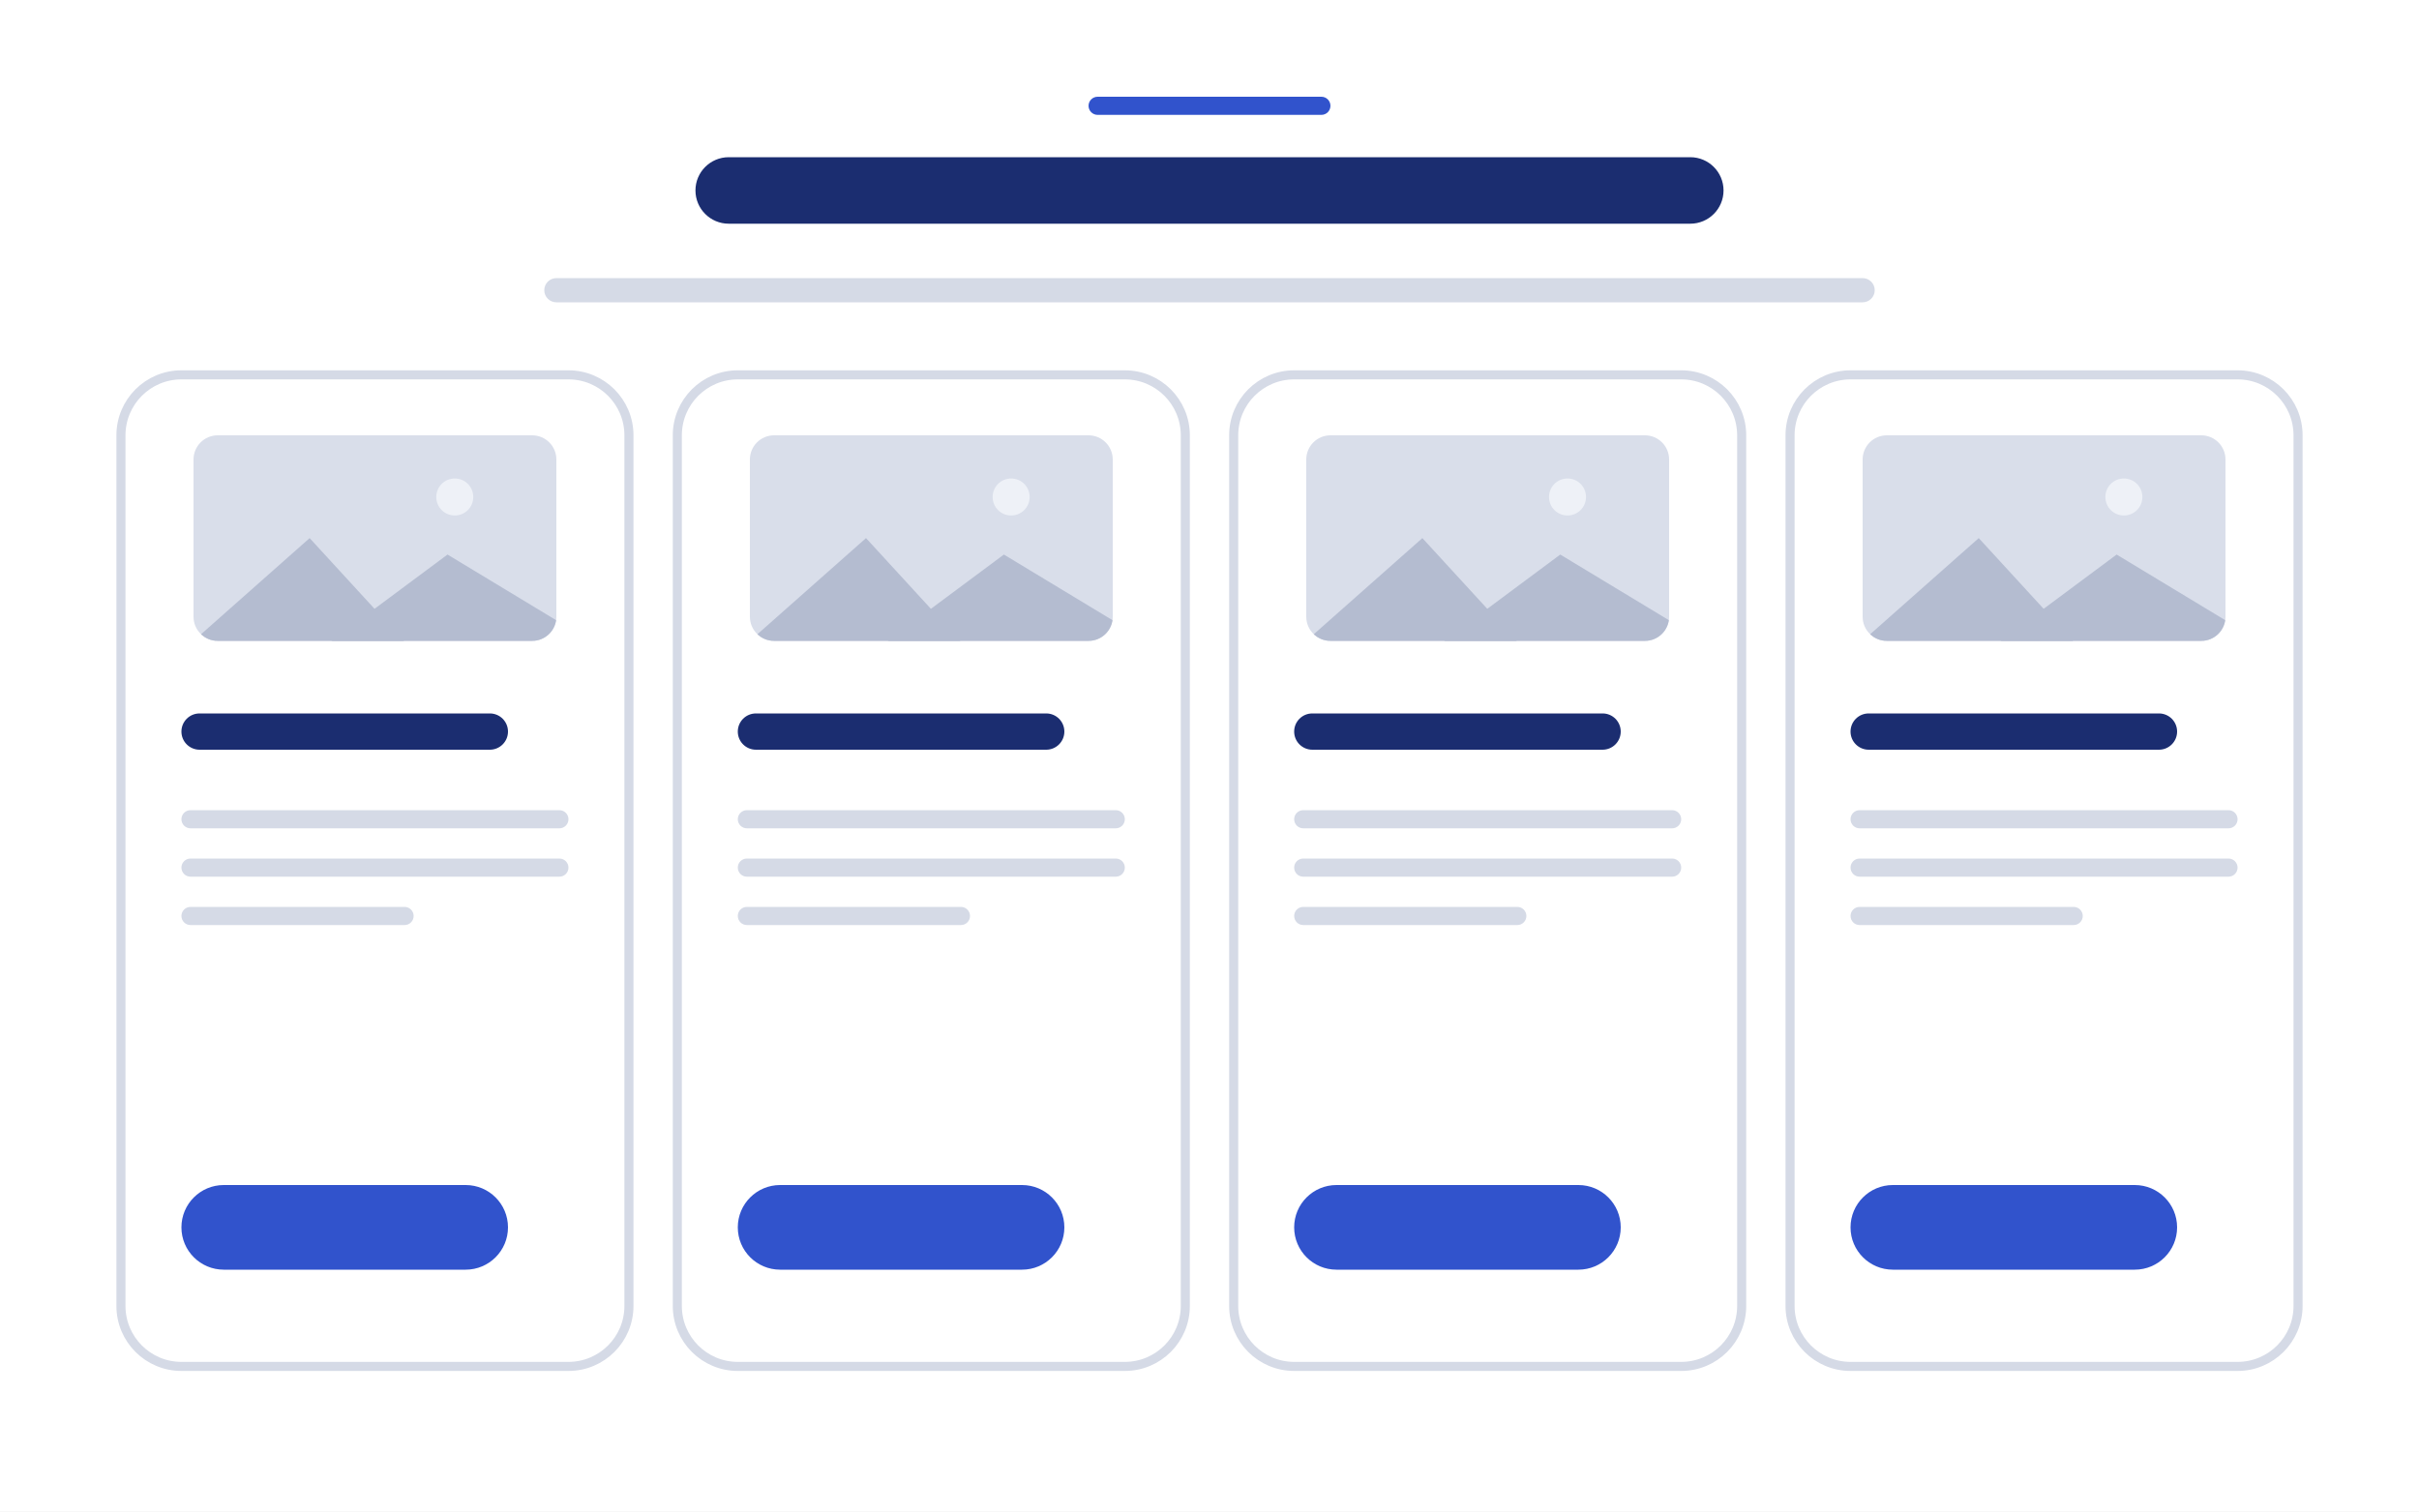
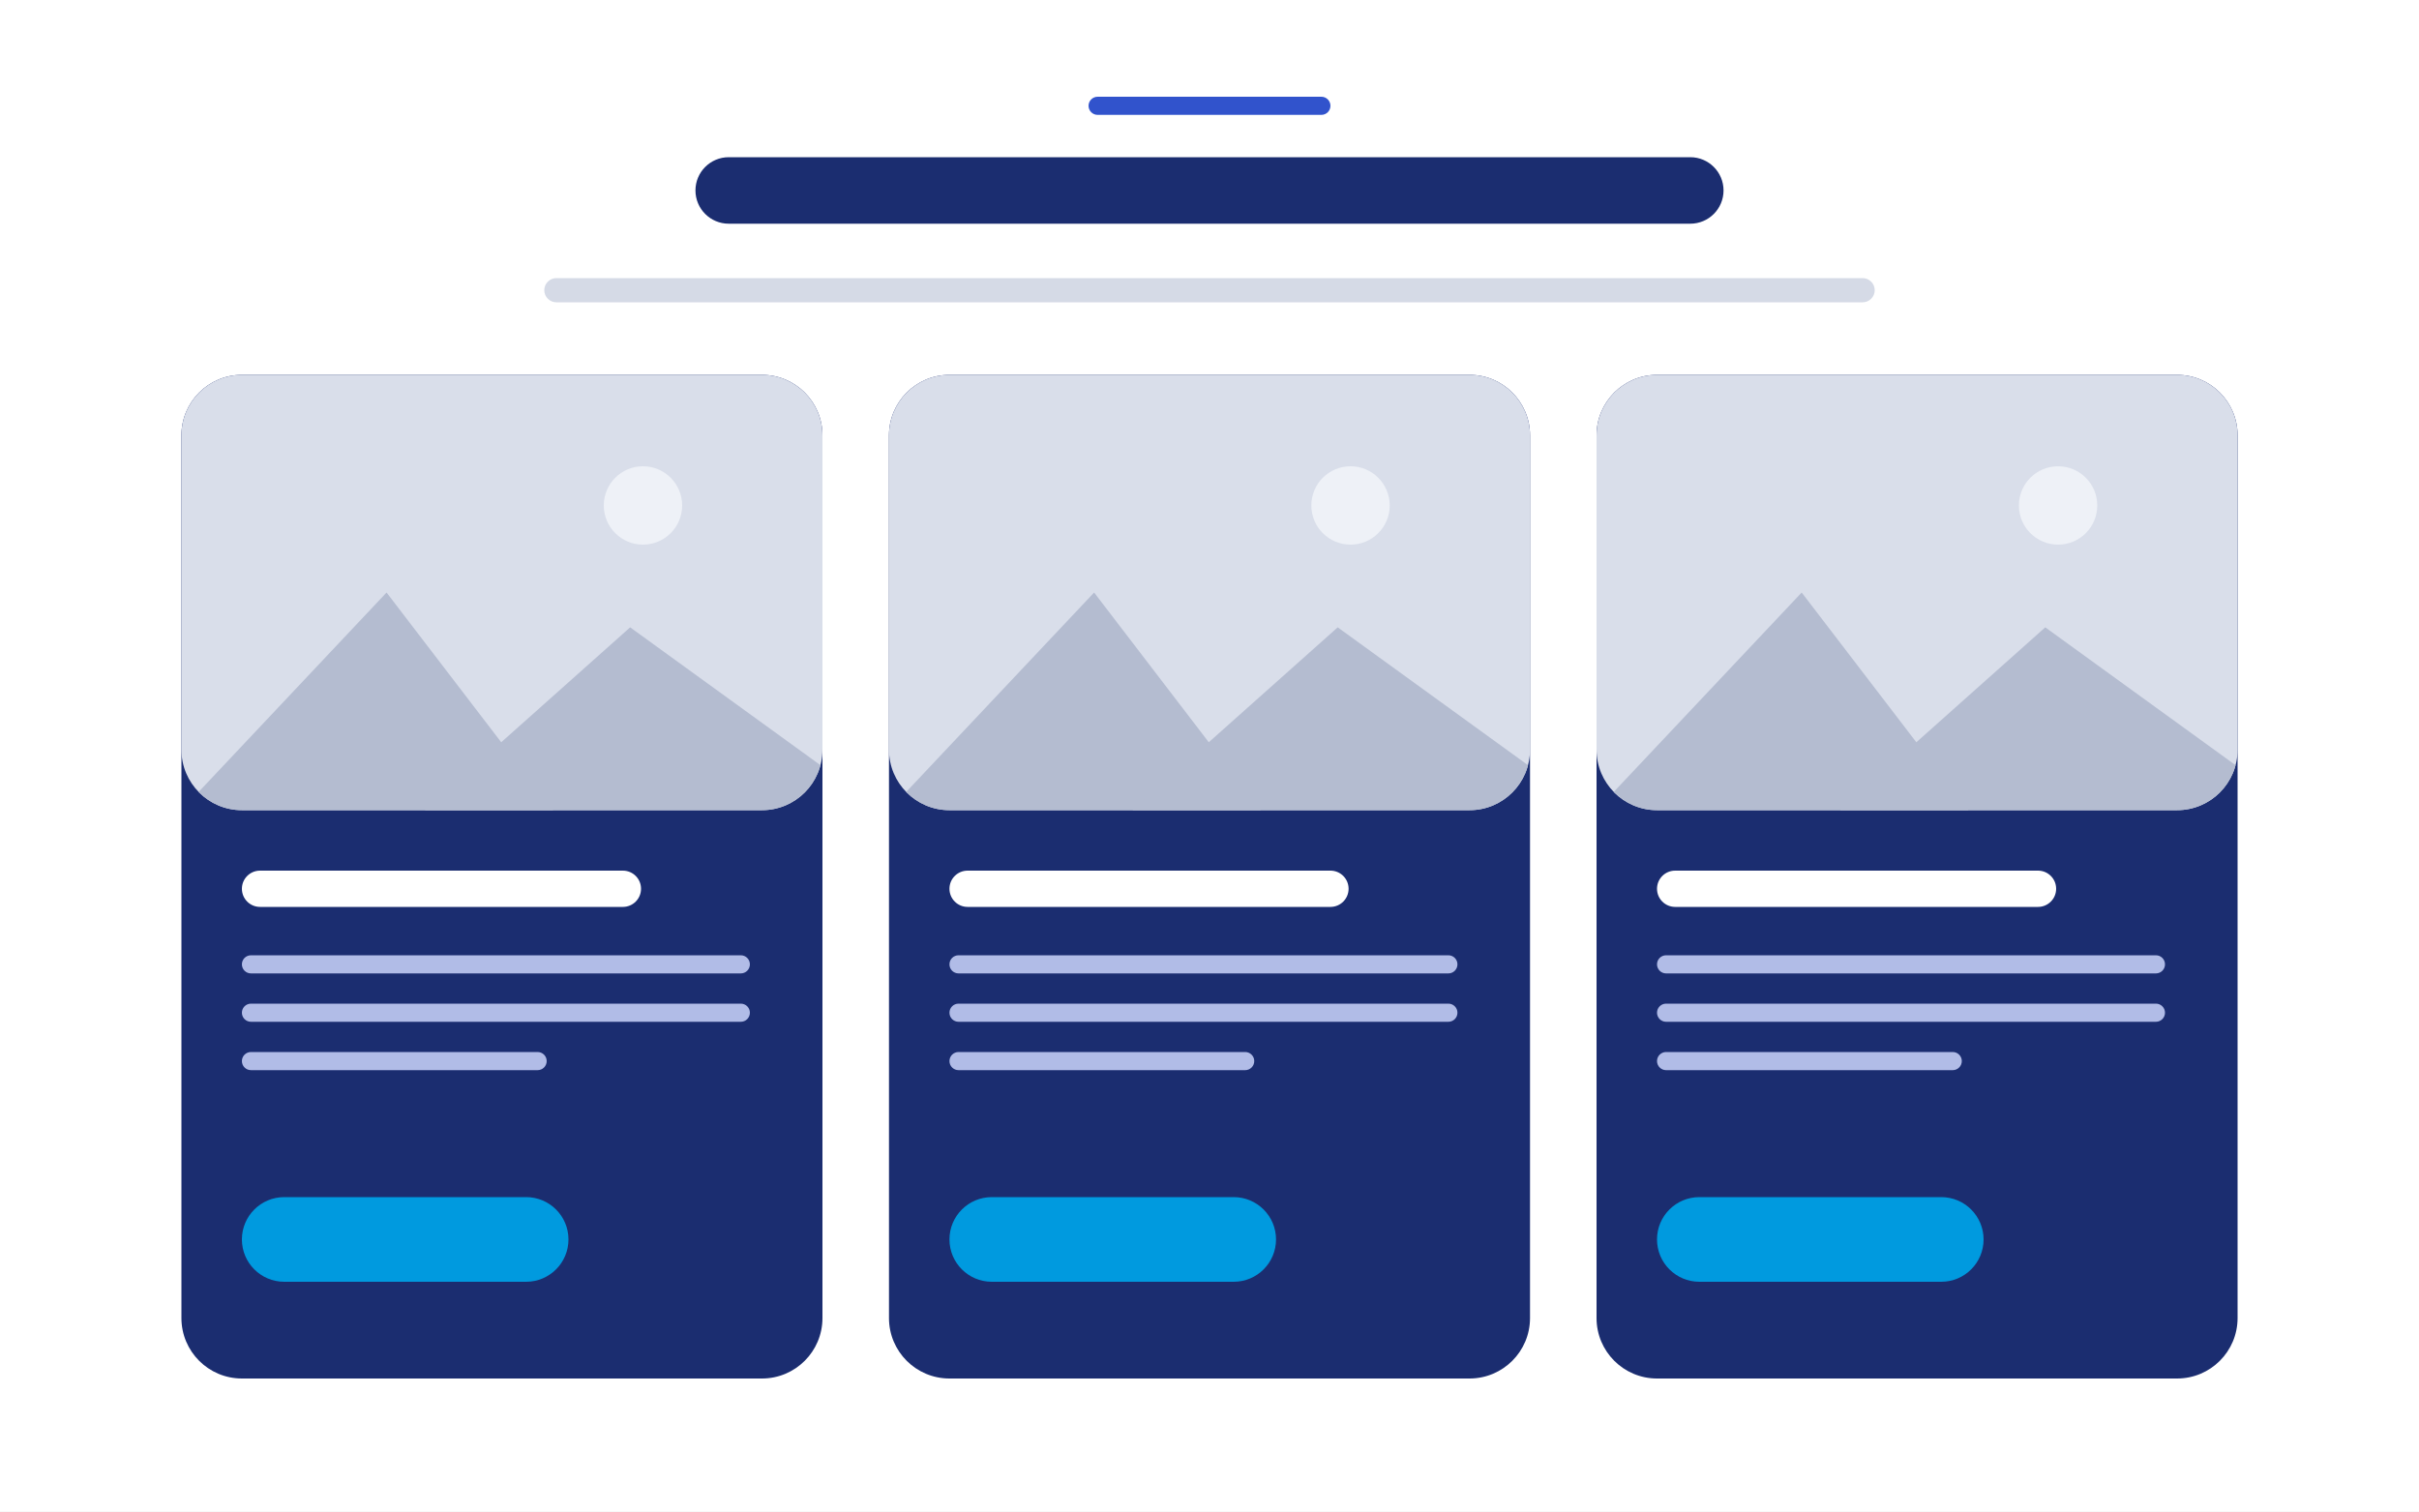
<svg xmlns="http://www.w3.org/2000/svg" viewBox="0 0 400 250" width="400" height="250">
  <rect width="400" height="250" fill="#FFFFFF" />
  <rect x="180.0" y="16" width="40" height="3" rx="1.5" fill="#3153CC" />
  <rect x="115.0" y="26" width="170" height="11" rx="5.5" fill="#1B2D70" />
  <rect x="90.0" y="46" width="220" height="4" rx="2.0" fill="#D5DAE6" />
-   <rect x="20" y="62" width="84" height="164" rx="10" fill="#FFFFFF" stroke="#D5DAE6" stroke-width="1.5" />
+   <rect x="30" y="62" width="106" height="166" rx="10" fill="#1B2D70" />
  <clipPath id="c5">
-     <rect x="32" y="72" width="60" height="34" rx="4" />
+     <rect x="30" y="62" width="106" height="72" rx="10" />
  </clipPath>
  <g clip-path="url(#c5)">
-     <rect x="32" y="72" width="60" height="34" rx="0" fill="#D9DEEA" />
-     <circle cx="75.2" cy="82.2" r="3.06" fill="#EEF1F7" />
-     <path d="M32 106 L51.2 89.0 L66.8 106 Z" fill="#B4BCD0" />
-     <path d="M54.8 106 L74.0 91.72 L92 102.6 L92 106 Z" fill="#B4BCD0" />
+     <rect x="30" y="62" width="106" height="72" rx="0" fill="#D9DEEA" />
+     <circle cx="106.32" cy="83.6" r="6.48" fill="#EEF1F7" />
+     <path d="M30 134 L63.92 98.0 L91.48 134 Z" fill="#B4BCD0" />
+     <path d="M70.28 134 L104.2 103.76 L136 126.8 L136 134 Z" fill="#B4BCD0" />
  </g>
-   <rect x="30" y="118" width="54" height="6" rx="3.0" fill="#1B2D70" />
-   <rect x="30" y="134" width="64" height="3" rx="1.5" fill="#D5DAE6" />
-   <rect x="30" y="142" width="64" height="3" rx="1.5" fill="#D5DAE6" />
-   <rect x="30" y="150" width="38.4" height="3" rx="1.5" fill="#D5DAE6" />
-   <rect x="30" y="196" width="54" height="14" rx="7.0" fill="#3153CC" />
-   <rect x="112" y="62" width="84" height="164" rx="10" fill="#FFFFFF" stroke="#D5DAE6" stroke-width="1.5" />
+   <rect x="40" y="144" width="66" height="6" rx="3.0" fill="#FFFFFF" />
+   <rect x="40" y="158" width="84" height="3" rx="1.5" fill="#B1BCE7" />
+   <rect x="40" y="166" width="84" height="3" rx="1.5" fill="#B1BCE7" />
+   <rect x="40" y="174" width="50.4" height="3" rx="1.5" fill="#B1BCE7" />
+   <rect x="40" y="198" width="54" height="14" rx="7.0" fill="#009ADF" />
+   <rect x="147" y="62" width="106" height="166" rx="10" fill="#1B2D70" />
  <clipPath id="c18">
-     <rect x="124" y="72" width="60" height="34" rx="4" />
+     <rect x="147" y="62" width="106" height="72" rx="10" />
  </clipPath>
  <g clip-path="url(#c18)">
-     <rect x="124" y="72" width="60" height="34" rx="0" fill="#D9DEEA" />
-     <circle cx="167.2" cy="82.2" r="3.06" fill="#EEF1F7" />
-     <path d="M124 106 L143.2 89.0 L158.8 106 Z" fill="#B4BCD0" />
-     <path d="M146.8 106 L166.0 91.72 L184 102.6 L184 106 Z" fill="#B4BCD0" />
+     <rect x="147" y="62" width="106" height="72" rx="0" fill="#D9DEEA" />
+     <circle cx="223.32" cy="83.6" r="6.48" fill="#EEF1F7" />
+     <path d="M147 134 L180.92 98.0 L208.48 134 Z" fill="#B4BCD0" />
+     <path d="M187.28 134 L221.2 103.76 L253 126.8 L253 134 Z" fill="#B4BCD0" />
  </g>
-   <rect x="122" y="118" width="54" height="6" rx="3.0" fill="#1B2D70" />
-   <rect x="122" y="134" width="64" height="3" rx="1.5" fill="#D5DAE6" />
-   <rect x="122" y="142" width="64" height="3" rx="1.5" fill="#D5DAE6" />
-   <rect x="122" y="150" width="38.4" height="3" rx="1.5" fill="#D5DAE6" />
-   <rect x="122" y="196" width="54" height="14" rx="7.0" fill="#3153CC" />
-   <rect x="204" y="62" width="84" height="164" rx="10" fill="#FFFFFF" stroke="#D5DAE6" stroke-width="1.5" />
+   <rect x="157" y="144" width="66" height="6" rx="3.0" fill="#FFFFFF" />
+   <rect x="157" y="158" width="84" height="3" rx="1.5" fill="#B1BCE7" />
+   <rect x="157" y="166" width="84" height="3" rx="1.5" fill="#B1BCE7" />
+   <rect x="157" y="174" width="50.4" height="3" rx="1.5" fill="#B1BCE7" />
+   <rect x="157" y="198" width="54" height="14" rx="7.0" fill="#009ADF" />
+   <rect x="264" y="62" width="106" height="166" rx="10" fill="#1B2D70" />
  <clipPath id="c31">
-     <rect x="216" y="72" width="60" height="34" rx="4" />
+     <rect x="264" y="62" width="106" height="72" rx="10" />
  </clipPath>
  <g clip-path="url(#c31)">
-     <rect x="216" y="72" width="60" height="34" rx="0" fill="#D9DEEA" />
-     <circle cx="259.2" cy="82.2" r="3.06" fill="#EEF1F7" />
-     <path d="M216 106 L235.2 89.0 L250.8 106 Z" fill="#B4BCD0" />
-     <path d="M238.8 106 L258.0 91.72 L276 102.6 L276 106 Z" fill="#B4BCD0" />
+     <rect x="264" y="62" width="106" height="72" rx="0" fill="#D9DEEA" />
+     <circle cx="340.32" cy="83.6" r="6.48" fill="#EEF1F7" />
+     <path d="M264 134 L297.92 98.0 L325.48 134 Z" fill="#B4BCD0" />
+     <path d="M304.28 134 L338.2 103.76 L370 126.8 L370 134 Z" fill="#B4BCD0" />
  </g>
-   <rect x="214" y="118" width="54" height="6" rx="3.0" fill="#1B2D70" />
-   <rect x="214" y="134" width="64" height="3" rx="1.5" fill="#D5DAE6" />
-   <rect x="214" y="142" width="64" height="3" rx="1.5" fill="#D5DAE6" />
-   <rect x="214" y="150" width="38.4" height="3" rx="1.5" fill="#D5DAE6" />
-   <rect x="214" y="196" width="54" height="14" rx="7.0" fill="#3153CC" />
-   <rect x="296" y="62" width="84" height="164" rx="10" fill="#FFFFFF" stroke="#D5DAE6" stroke-width="1.5" />
-   <clipPath id="c44">
-     <rect x="308" y="72" width="60" height="34" rx="4" />
-   </clipPath>
-   <g clip-path="url(#c44)">
-     <rect x="308" y="72" width="60" height="34" rx="0" fill="#D9DEEA" />
-     <circle cx="351.2" cy="82.2" r="3.06" fill="#EEF1F7" />
-     <path d="M308 106 L327.2 89.0 L342.8 106 Z" fill="#B4BCD0" />
-     <path d="M330.8 106 L350.0 91.72 L368 102.6 L368 106 Z" fill="#B4BCD0" />
-   </g>
-   <rect x="306" y="118" width="54" height="6" rx="3.0" fill="#1B2D70" />
-   <rect x="306" y="134" width="64" height="3" rx="1.5" fill="#D5DAE6" />
-   <rect x="306" y="142" width="64" height="3" rx="1.5" fill="#D5DAE6" />
-   <rect x="306" y="150" width="38.4" height="3" rx="1.5" fill="#D5DAE6" />
-   <rect x="306" y="196" width="54" height="14" rx="7.0" fill="#3153CC" />
+   <rect x="274" y="144" width="66" height="6" rx="3.0" fill="#FFFFFF" />
+   <rect x="274" y="158" width="84" height="3" rx="1.5" fill="#B1BCE7" />
+   <rect x="274" y="166" width="84" height="3" rx="1.5" fill="#B1BCE7" />
+   <rect x="274" y="174" width="50.4" height="3" rx="1.5" fill="#B1BCE7" />
+   <rect x="274" y="198" width="54" height="14" rx="7.0" fill="#009ADF" />
</svg>
